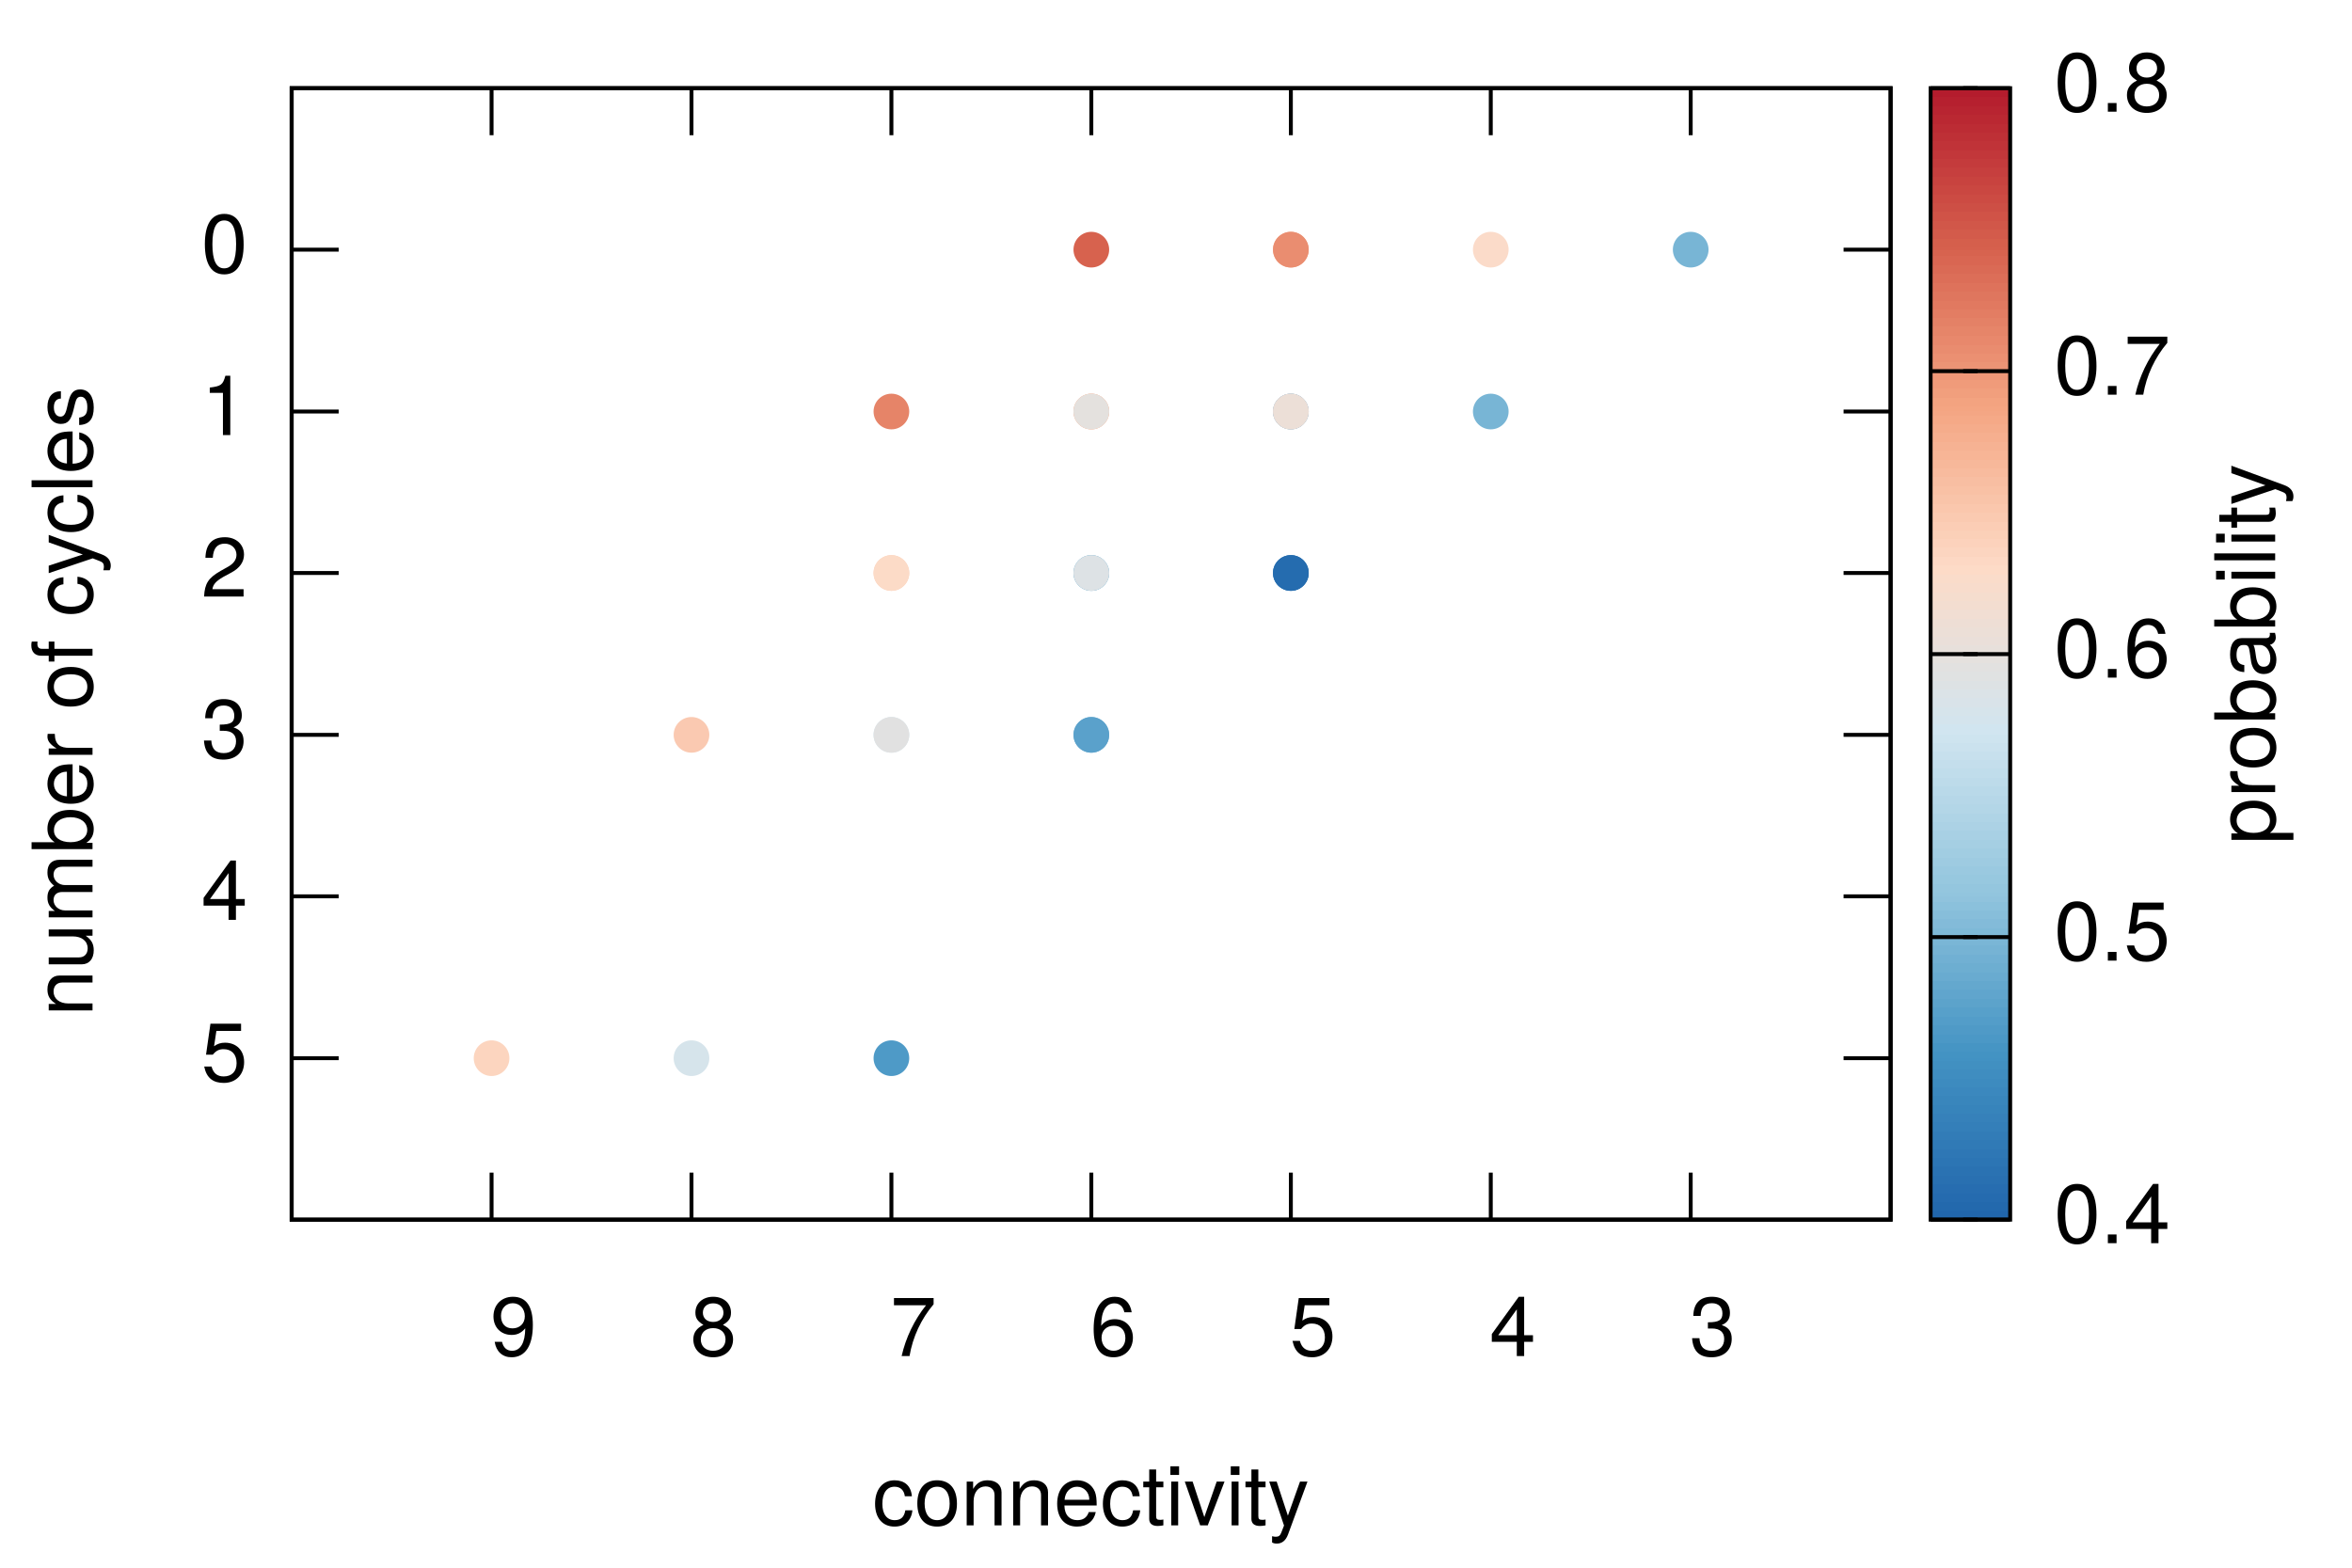
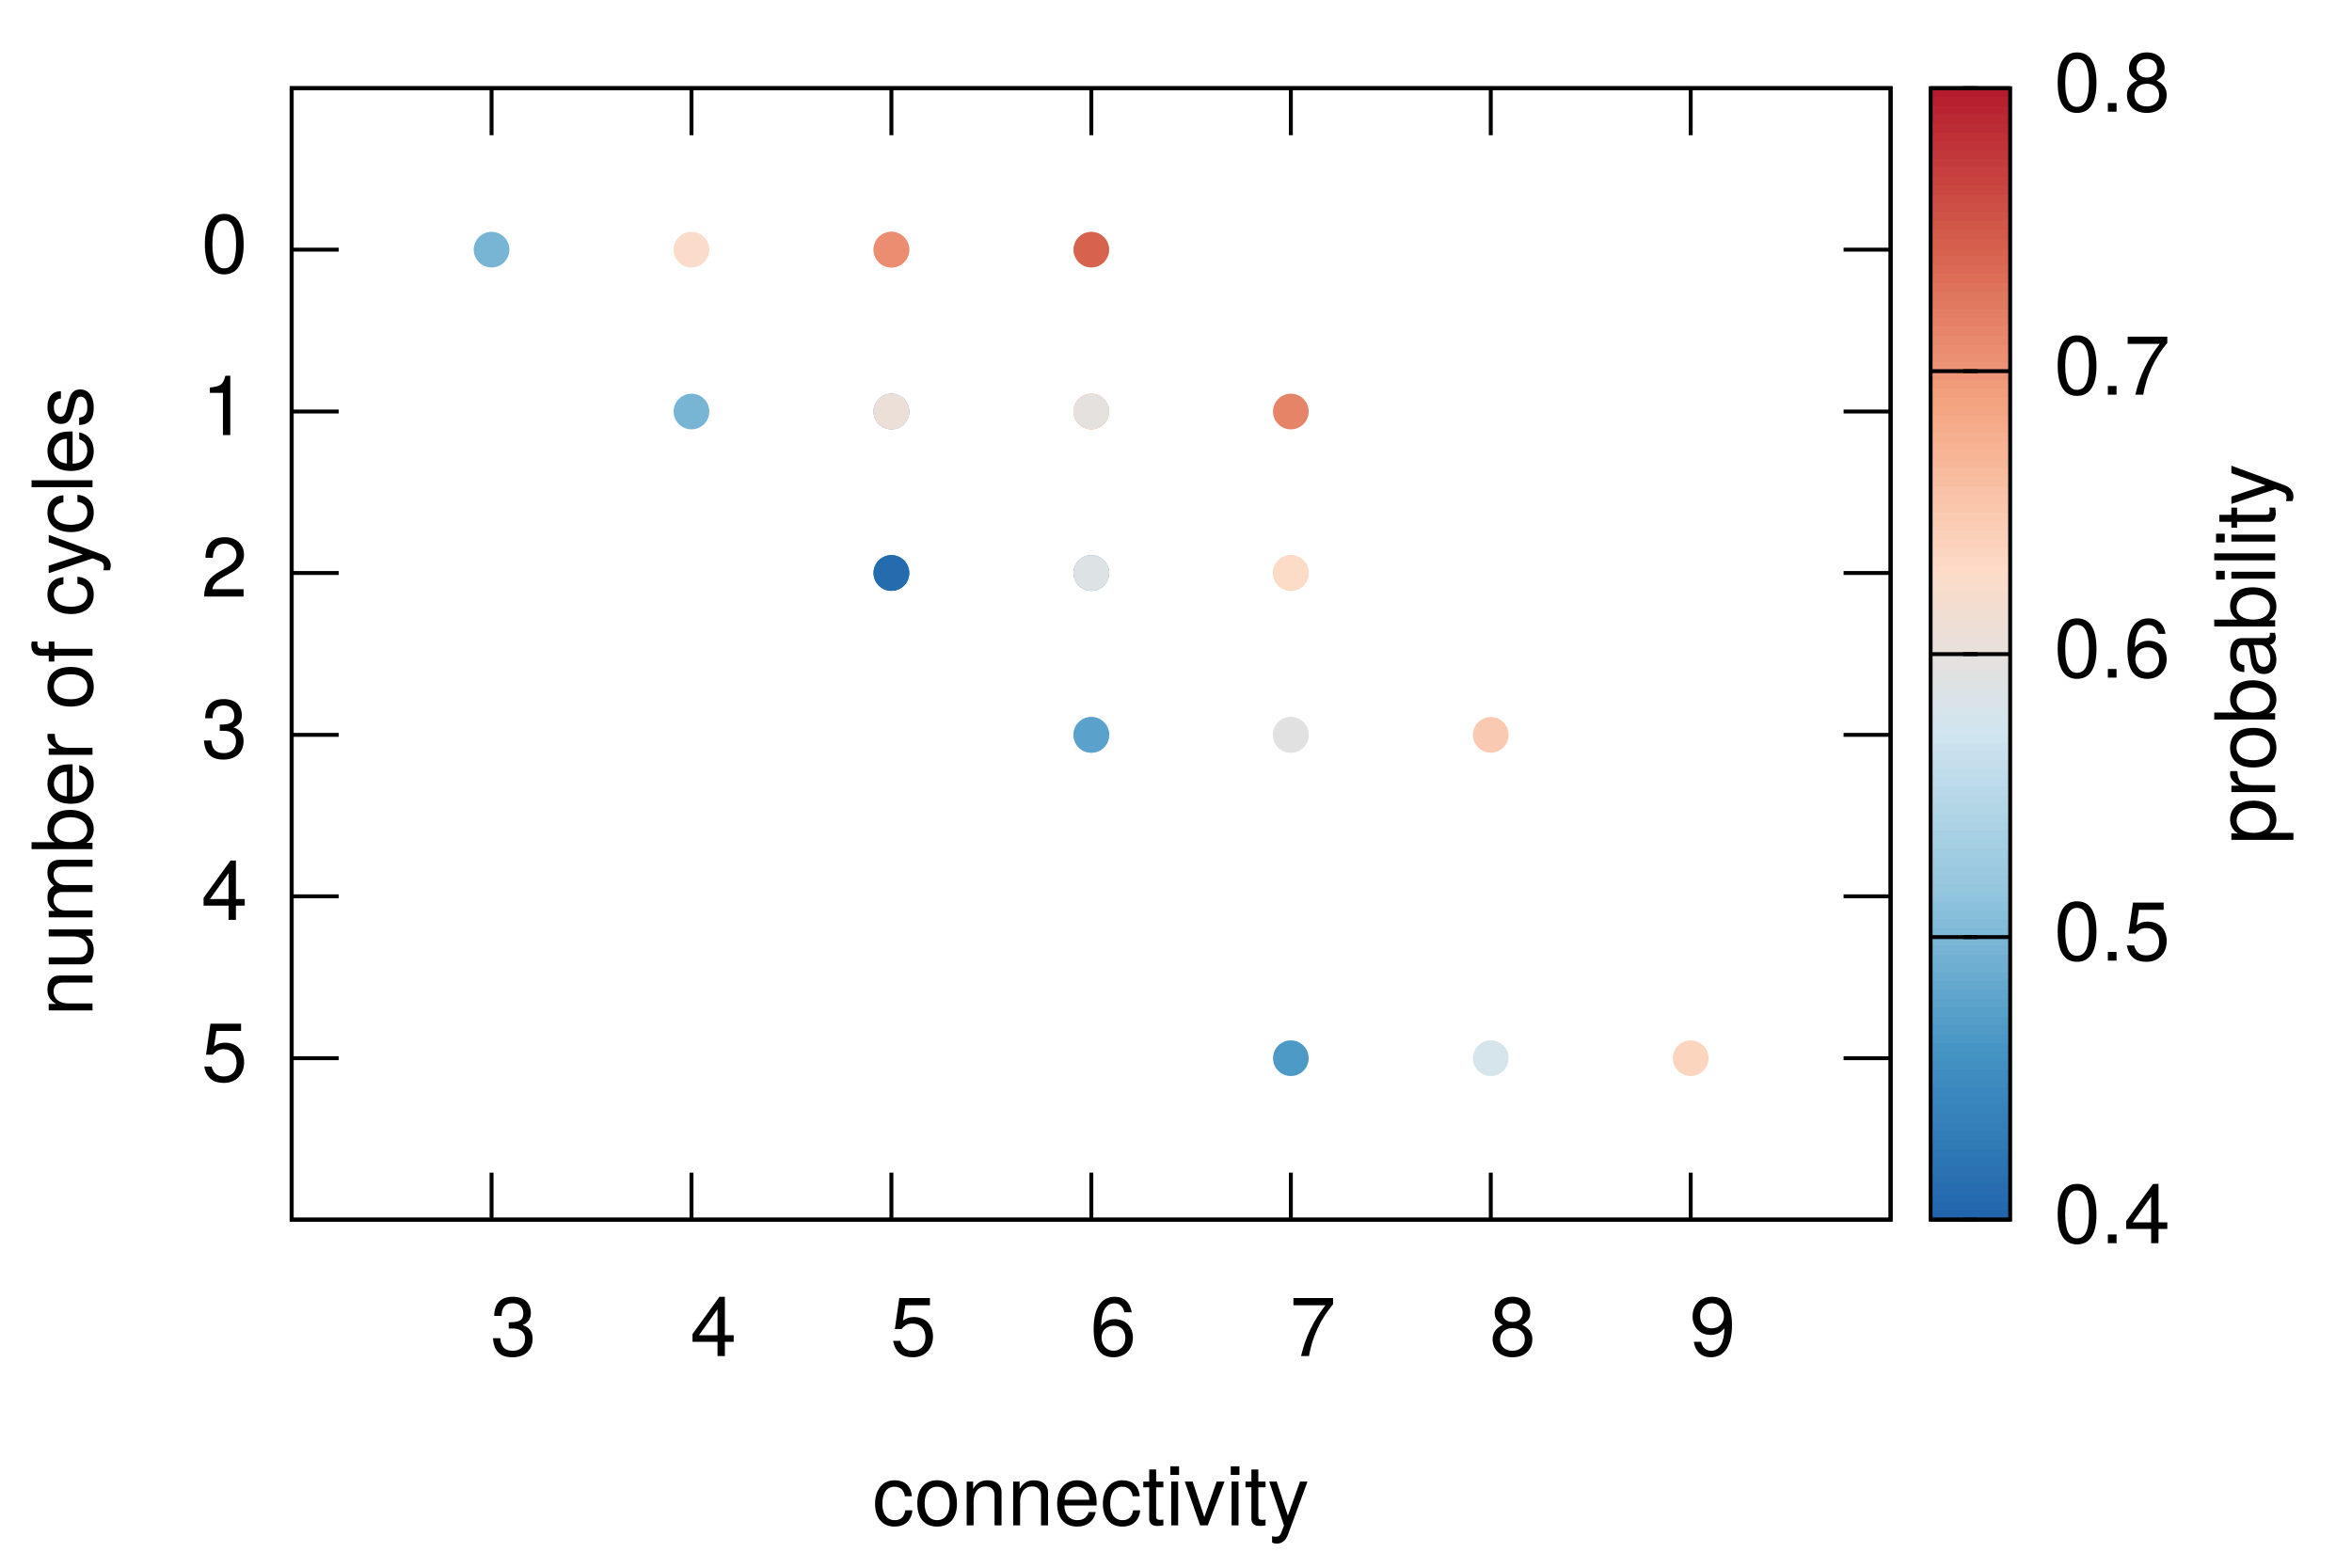
<svg xmlns="http://www.w3.org/2000/svg" xmlns:xlink="http://www.w3.org/1999/xlink" viewBox="0 0 600 400">
  <defs>
    <circle id="gpDot" r="0.5" stroke-width="0.5" />
    <path id="gpPt0" stroke-width="0.167" stroke="currentColor" d="M-1,0 h2 M0,-1 v2" />
    <path id="gpPt1" stroke-width="0.167" stroke="currentColor" d="M-1,-1 L1,1 M1,-1 L-1,1" />
    <path id="gpPt2" stroke-width="0.167" stroke="currentColor" d="M-1,0 L1,0 M0,-1 L0,1 M-1,-1 L1,1 M-1,1 L1,-1" />
    <rect id="gpPt3" stroke-width="0.167" stroke="currentColor" x="-1" y="-1" width="2" height="2" />
    <rect id="gpPt4" stroke-width="0.167" stroke="currentColor" fill="currentColor" x="-1" y="-1" width="2" height="2" />
    <circle id="gpPt5" stroke-width="0.167" stroke="currentColor" cx="0" cy="0" r="1" />
    <use xlink:href="#gpPt5" id="gpPt6" fill="currentColor" stroke="none" />
    <path id="gpPt7" stroke-width="0.167" stroke="currentColor" d="M0,-1.33 L-1.33,0.67 L1.33,0.67 z" />
    <use xlink:href="#gpPt7" id="gpPt8" fill="currentColor" stroke="none" />
    <use xlink:href="#gpPt7" id="gpPt9" stroke="currentColor" transform="rotate(180)" />
    <use xlink:href="#gpPt9" id="gpPt10" fill="currentColor" stroke="none" />
    <use xlink:href="#gpPt3" id="gpPt11" stroke="currentColor" transform="rotate(45)" />
    <use xlink:href="#gpPt11" id="gpPt12" fill="currentColor" stroke="none" />
  </defs>
  <g style="fill:none; color:white; stroke:currentColor; stroke-width:1.00; stroke-linecap:butt; stroke-linejoin:miter">
</g>
  <g style="fill:none; color:black; stroke:currentColor; stroke-width:1.00; stroke-linecap:butt; stroke-linejoin:miter">
    <path d="M74.4,63.7 L86.4,63.7 M482.3,63.7 L470.3,63.7 " />
    <g transform="translate(63.2,69.7)" style="stroke:none; fill:black; font-family:HelveticaNeue; font-size:16.00pt; text-anchor:end">
      <text>
        <tspan> 0</tspan>
      </text>
    </g>
    <path d="M74.4,105.0 L86.4,105.0 M482.3,105.0 L470.3,105.0 " />
    <g transform="translate(63.2,111.0)" style="stroke:none; fill:black; font-family:HelveticaNeue; font-size:16.00pt; text-anchor:end">
      <text>
        <tspan> 1</tspan>
      </text>
    </g>
    <path d="M74.4,146.2 L86.4,146.2 M482.3,146.2 L470.3,146.2 " />
    <g transform="translate(63.2,152.2)" style="stroke:none; fill:black; font-family:HelveticaNeue; font-size:16.00pt; text-anchor:end">
      <text>
        <tspan> 2</tspan>
      </text>
    </g>
    <path d="M74.4,187.5 L86.4,187.5 M482.3,187.5 L470.3,187.5 " />
    <g transform="translate(63.2,193.5)" style="stroke:none; fill:black; font-family:HelveticaNeue; font-size:16.00pt; text-anchor:end">
      <text>
        <tspan> 3</tspan>
      </text>
    </g>
    <path d="M74.4,228.7 L86.4,228.7 M482.3,228.7 L470.3,228.7 " />
    <g transform="translate(63.2,234.7)" style="stroke:none; fill:black; font-family:HelveticaNeue; font-size:16.00pt; text-anchor:end">
      <text>
        <tspan> 4</tspan>
      </text>
    </g>
    <path d="M74.4,270.0 L86.4,270.0 M482.3,270.0 L470.3,270.0 " />
    <g transform="translate(63.2,276.0)" style="stroke:none; fill:black; font-family:HelveticaNeue; font-size:16.00pt; text-anchor:end">
      <text>
        <tspan> 5</tspan>
      </text>
    </g>
+     <path d="M125.4,311.2 L125.4,299.2 M125.4,22.5 L125.4,34.5 " />
+     <g transform="translate(131.0,346.0)" style="stroke:none; fill:black; font-family:HelveticaNeue; font-size:16.00pt; text-anchor:middle">
+       <text>
+         <tspan> 3</tspan>
+       </text>
+     </g>
+     <path d="M176.4,311.2 L176.4,299.2 M176.4,22.5 L176.4,34.5 " />
+     <g transform="translate(182.0,346.0)" style="stroke:none; fill:black; font-family:HelveticaNeue; font-size:16.00pt; text-anchor:middle">
+       <text>
+         <tspan> 4</tspan>
+       </text>
+     </g>
+     <path d="M227.4,311.2 L227.4,299.2 M227.4,22.5 L227.4,34.5 " />
+     <g transform="translate(233.0,346.0)" style="stroke:none; fill:black; font-family:HelveticaNeue; font-size:16.00pt; text-anchor:middle">
+       <text>
+         <tspan> 5</tspan>
+       </text>
+     </g>
+     <path d="M278.4,311.2 L278.4,299.2 M278.4,22.5 L278.4,34.5 " />
+     <g transform="translate(284.0,346.0)" style="stroke:none; fill:black; font-family:HelveticaNeue; font-size:16.00pt; text-anchor:middle">
+       <text>
+         <tspan> 6</tspan>
+       </text>
+     </g>
+     <path d="M329.3,311.2 L329.3,299.2 M329.3,22.5 L329.3,34.5 " />
+     <g transform="translate(334.9,346.0)" style="stroke:none; fill:black; font-family:HelveticaNeue; font-size:16.00pt; text-anchor:middle">
+       <text>
+         <tspan> 7</tspan>
+       </text>
+     </g>
+     <path d="M380.3,311.2 L380.3,299.2 M380.3,22.5 L380.3,34.5 " />
+     <g transform="translate(385.9,346.0)" style="stroke:none; fill:black; font-family:HelveticaNeue; font-size:16.00pt; text-anchor:middle">
+       <text>
+         <tspan> 8</tspan>
+       </text>
+     </g>
    <path d="M431.3,311.2 L431.3,299.2 M431.3,22.5 L431.3,34.5 " />
    <g transform="translate(436.9,346.0)" style="stroke:none; fill:black; font-family:HelveticaNeue; font-size:16.00pt; text-anchor:middle">
-       <text>
-         <tspan> 3</tspan>
-       </text>
-     </g>
-     <path d="M380.3,311.2 L380.3,299.2 M380.3,22.5 L380.3,34.5 " />
-     <g transform="translate(385.9,346.0)" style="stroke:none; fill:black; font-family:HelveticaNeue; font-size:16.00pt; text-anchor:middle">
-       <text>
-         <tspan> 4</tspan>
-       </text>
-     </g>
-     <path d="M329.3,311.2 L329.3,299.2 M329.3,22.5 L329.3,34.5 " />
-     <g transform="translate(334.9,346.0)" style="stroke:none; fill:black; font-family:HelveticaNeue; font-size:16.00pt; text-anchor:middle">
-       <text>
-         <tspan> 5</tspan>
-       </text>
-     </g>
-     <path d="M278.4,311.2 L278.4,299.2 M278.4,22.5 L278.4,34.5 " />
-     <g transform="translate(284.0,346.0)" style="stroke:none; fill:black; font-family:HelveticaNeue; font-size:16.00pt; text-anchor:middle">
-       <text>
-         <tspan> 6</tspan>
-       </text>
-     </g>
-     <path d="M227.4,311.2 L227.4,299.2 M227.4,22.5 L227.4,34.5 " />
-     <g transform="translate(233.0,346.0)" style="stroke:none; fill:black; font-family:HelveticaNeue; font-size:16.00pt; text-anchor:middle">
-       <text>
-         <tspan> 7</tspan>
-       </text>
-     </g>
-     <path d="M176.4,311.2 L176.4,299.2 M176.4,22.5 L176.4,34.5 " />
-     <g transform="translate(182.0,346.0)" style="stroke:none; fill:black; font-family:HelveticaNeue; font-size:16.00pt; text-anchor:middle">
-       <text>
-         <tspan> 8</tspan>
-       </text>
-     </g>
-     <path d="M125.4,311.2 L125.4,299.2 M125.4,22.5 L125.4,34.5 " />
-     <g transform="translate(131.0,346.0)" style="stroke:none; fill:black; font-family:HelveticaNeue; font-size:16.00pt; text-anchor:middle">
      <text>
        <tspan> 9</tspan>
      </text>
    </g>
    <path d="M74.4,22.5 L74.4,311.2 L482.3,311.2 L482.3,22.5 L74.4,22.5 Z " />
    <g transform="translate(23.6,178.9) rotate(270)" style="stroke:none; fill:black; font-family:HelveticaNeue; font-size:16.00pt; text-anchor:middle">
      <text>
        <tspan>number of cycles</tspan>
      </text>
    </g>
    <g transform="translate(278.3,389.2)" style="stroke:none; fill:black; font-family:HelveticaNeue; font-size:16.00pt; text-anchor:middle">
      <text>
        <tspan>connectivity</tspan>
      </text>
    </g>
  </g>
  <a xlink:title="Plot #1">
    <g style="fill:none; color:red; stroke:currentColor; stroke-width:1.00; stroke-linecap:butt; stroke-linejoin:miter">
-       <use xlink:href="#gpPt6" transform="translate(431.3,63.7) scale(4.20)" color="rgb(120, 181, 213)" />
-       <use xlink:href="#gpPt6" transform="translate(380.3,105.0) scale(4.20)" color="rgb(120, 181, 213)" />
-       <use xlink:href="#gpPt6" transform="translate(380.3,63.7) scale(4.20)" color="rgb(251, 219, 201)" />
-       <use xlink:href="#gpPt6" transform="translate(329.3,105.0) scale(4.20)" color="rgb(233, 224, 218)" />
-       <use xlink:href="#gpPt6" transform="translate(329.3,146.2) scale(4.20)" color="rgb(120, 181, 213)" />
-       <use xlink:href="#gpPt6" transform="translate(329.3,146.2) scale(4.20)" color="rgb( 36, 106, 174)" />
-       <use xlink:href="#gpPt6" transform="translate(329.3,105.0) scale(4.20)" color="rgb( 50, 125, 184)" />
-       <use xlink:href="#gpPt6" transform="translate(329.3,105.0) scale(4.20)" color="rgb(228, 225, 222)" />
-       <use xlink:href="#gpPt6" transform="translate(329.3,146.2) scale(4.20)" color="rgb( 37, 108, 175)" />
-       <use xlink:href="#gpPt6" transform="translate(329.3,63.7) scale(4.20)" color="rgb(240, 157, 124)" />
-       <use xlink:href="#gpPt6" transform="translate(329.3,105.0) scale(4.20)" color="rgb(236, 223, 215)" />
-       <use xlink:href="#gpPt6" transform="translate(329.3,63.7) scale(4.20)" color="rgb(234, 141, 112)" />
+       <use xlink:href="#gpPt6" transform="translate(125.4,63.7) scale(4.20)" color="rgb(120, 181, 213)" />
+       <use xlink:href="#gpPt6" transform="translate(176.4,105.0) scale(4.20)" color="rgb(120, 181, 213)" />
+       <use xlink:href="#gpPt6" transform="translate(176.4,63.7) scale(4.20)" color="rgb(251, 219, 201)" />
+       <use xlink:href="#gpPt6" transform="translate(227.4,105.0) scale(4.20)" color="rgb(233, 224, 218)" />
+       <use xlink:href="#gpPt6" transform="translate(227.4,146.2) scale(4.20)" color="rgb(120, 181, 213)" />
+       <use xlink:href="#gpPt6" transform="translate(227.4,146.2) scale(4.20)" color="rgb( 36, 106, 174)" />
+       <use xlink:href="#gpPt6" transform="translate(227.4,105.0) scale(4.20)" color="rgb( 50, 125, 184)" />
+       <use xlink:href="#gpPt6" transform="translate(227.4,105.0) scale(4.20)" color="rgb(228, 225, 222)" />
+       <use xlink:href="#gpPt6" transform="translate(227.4,146.2) scale(4.20)" color="rgb( 37, 108, 175)" />
+       <use xlink:href="#gpPt6" transform="translate(227.4,63.7) scale(4.20)" color="rgb(240, 157, 124)" />
+       <use xlink:href="#gpPt6" transform="translate(227.4,105.0) scale(4.20)" color="rgb(236, 223, 215)" />
+       <use xlink:href="#gpPt6" transform="translate(227.4,63.7) scale(4.20)" color="rgb(234, 141, 112)" />
      <use xlink:href="#gpPt6" transform="translate(278.4,146.2) scale(4.20)" color="rgb(214, 228, 235)" />
      <use xlink:href="#gpPt6" transform="translate(278.4,187.5) scale(4.20)" color="rgb(112, 175, 210)" />
      <use xlink:href="#gpPt6" transform="translate(278.4,146.2) scale(4.20)" color="rgb(183, 216, 232)" />
      <use xlink:href="#gpPt6" transform="translate(278.4,146.2) scale(4.20)" color="rgb(116, 178, 212)" />
      <use xlink:href="#gpPt6" transform="translate(278.4,105.0) scale(4.20)" color="rgb(247, 181, 151)" />
      <use xlink:href="#gpPt6" transform="translate(278.4,187.5) scale(4.20)" color="rgb( 90, 161, 203)" />
      <use xlink:href="#gpPt6" transform="translate(278.4,146.2) scale(4.20)" color="rgb(221, 226, 229)" />
      <use xlink:href="#gpPt6" transform="translate(278.4,105.0) scale(4.20)" color="rgb(249, 193, 166)" />
      <use xlink:href="#gpPt6" transform="translate(278.4,63.7) scale(4.20)" color="rgb(215,  98,  78)" />
      <use xlink:href="#gpPt6" transform="translate(278.4,105.0) scale(4.20)" color="rgb(228, 225, 222)" />
-       <use xlink:href="#gpPt6" transform="translate(227.4,187.5) scale(4.20)" color="rgb(210, 229, 239)" />
-       <use xlink:href="#gpPt6" transform="translate(227.4,270.0) scale(4.20)" color="rgb( 78, 154, 199)" />
-       <use xlink:href="#gpPt6" transform="translate(227.4,187.5) scale(4.20)" color="rgb(225, 225, 225)" />
-       <use xlink:href="#gpPt6" transform="translate(227.4,105.0) scale(4.20)" color="rgb(230, 132, 104)" />
-       <use xlink:href="#gpPt6" transform="translate(227.4,146.2) scale(4.20)" color="rgb(251, 206, 183)" />
-       <use xlink:href="#gpPt6" transform="translate(227.4,146.2) scale(4.20)" color="rgb(252, 219, 199)" />
-       <use xlink:href="#gpPt6" transform="translate(176.4,270.0) scale(4.20)" color="rgb(214, 228, 235)" />
-       <use xlink:href="#gpPt6" transform="translate(176.4,187.5) scale(4.20)" color="rgb(250, 201, 177)" />
-       <use xlink:href="#gpPt6" transform="translate(125.4,270.0) scale(4.20)" color="rgb(252, 213, 191)" />
+       <use xlink:href="#gpPt6" transform="translate(329.3,187.5) scale(4.20)" color="rgb(210, 229, 239)" />
+       <use xlink:href="#gpPt6" transform="translate(329.3,270.0) scale(4.20)" color="rgb( 78, 154, 199)" />
+       <use xlink:href="#gpPt6" transform="translate(329.3,187.5) scale(4.20)" color="rgb(225, 225, 225)" />
+       <use xlink:href="#gpPt6" transform="translate(329.3,105.0) scale(4.20)" color="rgb(230, 132, 104)" />
+       <use xlink:href="#gpPt6" transform="translate(329.3,146.2) scale(4.20)" color="rgb(251, 206, 183)" />
+       <use xlink:href="#gpPt6" transform="translate(329.3,146.2) scale(4.20)" color="rgb(252, 219, 199)" />
+       <use xlink:href="#gpPt6" transform="translate(380.3,270.0) scale(4.20)" color="rgb(214, 228, 235)" />
+       <use xlink:href="#gpPt6" transform="translate(380.3,187.5) scale(4.20)" color="rgb(250, 201, 177)" />
+       <use xlink:href="#gpPt6" transform="translate(431.3,270.0) scale(4.20)" color="rgb(252, 213, 191)" />
    </g>
  </a>
  <g style="fill:none; color:black; stroke:currentColor; stroke-width:1.00; stroke-linecap:butt; stroke-linejoin:miter">
    <path d="M74.4,22.5 L74.4,311.2 L482.3,311.2 L482.3,22.5 L74.4,22.5 Z " />
    <g style="stroke:none; shape-rendering:crispEdges">
      <polygon fill="rgb( 33, 102, 172)" points="492.5,311.2 512.8,311.2 512.8,308.9 492.5,308.9 " />
      <polygon fill="rgb( 35, 105, 173)" points="492.5,309.0 512.8,309.0 512.8,306.6 492.5,306.6 " />
      <polygon fill="rgb( 37, 107, 175)" points="492.5,306.7 512.8,306.7 512.8,304.4 492.5,304.4 " />
      <polygon fill="rgb( 39, 109, 176)" points="492.5,304.5 512.8,304.5 512.8,302.1 492.5,302.1 " />
      <polygon fill="rgb( 41, 112, 177)" points="492.5,302.2 512.8,302.2 512.8,299.9 492.5,299.9 " />
      <polygon fill="rgb( 42, 114, 178)" points="492.5,300.0 512.8,300.0 512.8,297.6 492.5,297.6 " />
      <polygon fill="rgb( 44, 117, 180)" points="492.5,297.7 512.8,297.7 512.8,295.4 492.5,295.4 " />
      <polygon fill="rgb( 46, 119, 181)" points="492.5,295.5 512.8,295.5 512.8,293.1 492.5,293.1 " />
      <polygon fill="rgb( 48, 122, 182)" points="492.5,293.2 512.8,293.2 512.8,290.9 492.5,290.9 " />
      <polygon fill="rgb( 50, 124, 183)" points="492.5,291.0 512.8,291.0 512.8,288.6 492.5,288.6 " />
      <polygon fill="rgb( 52, 127, 185)" points="492.5,288.7 512.8,288.7 512.8,286.3 492.5,286.3 " />
      <polygon fill="rgb( 54, 129, 186)" points="492.5,286.4 512.8,286.4 512.8,284.1 492.5,284.1 " />
      <polygon fill="rgb( 55, 132, 187)" points="492.5,284.2 512.8,284.2 512.8,281.8 492.5,281.8 " />
      <polygon fill="rgb( 57, 134, 188)" points="492.5,281.9 512.8,281.9 512.8,279.6 492.5,279.6 " />
      <polygon fill="rgb( 59, 136, 190)" points="492.5,279.7 512.8,279.7 512.8,277.3 492.5,277.3 " />
      <polygon fill="rgb( 61, 139, 191)" points="492.5,277.4 512.8,277.4 512.8,275.1 492.5,275.1 " />
      <polygon fill="rgb( 63, 141, 192)" points="492.5,275.2 512.8,275.2 512.8,272.8 492.5,272.8 " />
      <polygon fill="rgb( 65, 144, 193)" points="492.5,272.9 512.8,272.9 512.8,270.6 492.5,270.6 " />
      <polygon fill="rgb( 66, 146, 195)" points="492.5,270.7 512.8,270.7 512.8,269.9 492.5,269.9 " />
      <polygon fill="rgb( 67, 147, 195)" points="492.5,270.0 512.8,270.0 512.8,268.3 492.5,268.3 " />
      <polygon fill="rgb( 70, 149, 196)" points="492.5,268.4 512.8,268.4 512.8,266.0 492.5,266.0 " />
      <polygon fill="rgb( 75, 152, 198)" points="492.5,266.1 512.8,266.1 512.8,263.8 492.5,263.8 " />
      <polygon fill="rgb( 79, 154, 199)" points="492.5,263.9 512.8,263.9 512.8,261.5 492.5,261.5 " />
      <polygon fill="rgb( 83, 157, 201)" points="492.5,261.6 512.8,261.6 512.8,259.3 492.5,259.3 " />
      <polygon fill="rgb( 87, 160, 202)" points="492.5,259.4 512.8,259.4 512.8,257.0 492.5,257.0 " />
      <polygon fill="rgb( 92, 163, 203)" points="492.5,257.1 512.8,257.1 512.8,254.8 492.5,254.8 " />
      <polygon fill="rgb( 96, 165, 205)" points="492.5,254.9 512.8,254.9 512.8,252.5 492.5,252.5 " />
      <polygon fill="rgb(100, 168, 206)" points="492.5,252.6 512.8,252.6 512.8,250.3 492.5,250.3 " />
      <polygon fill="rgb(105, 171, 208)" points="492.5,250.4 512.8,250.4 512.8,248.0 492.5,248.0 " />
      <polygon fill="rgb(109, 174, 209)" points="492.5,248.1 512.8,248.1 512.8,245.7 492.5,245.7 " />
      <polygon fill="rgb(113, 176, 211)" points="492.5,245.8 512.8,245.8 512.8,243.5 492.5,243.5 " />
      <polygon fill="rgb(118, 179, 212)" points="492.5,243.6 512.8,243.6 512.8,241.2 492.5,241.2 " />
      <polygon fill="rgb(122, 182, 214)" points="492.5,241.3 512.8,241.3 512.8,239.0 492.5,239.0 " />
      <polygon fill="rgb(126, 185, 215)" points="492.5,239.1 512.8,239.1 512.8,236.7 492.5,236.7 " />
      <polygon fill="rgb(131, 187, 217)" points="492.5,236.8 512.8,236.8 512.8,234.5 492.5,234.5 " />
      <polygon fill="rgb(135, 190, 218)" points="492.5,234.6 512.8,234.6 512.8,232.2 492.5,232.2 " />
      <polygon fill="rgb(139, 193, 220)" points="492.5,232.3 512.8,232.3 512.8,230.0 492.5,230.0 " />
      <polygon fill="rgb(144, 195, 221)" points="492.5,230.1 512.8,230.1 512.8,228.7 492.5,228.7 " />
      <polygon fill="rgb(146, 197, 222)" points="492.5,228.8 512.8,228.8 512.8,227.7 492.5,227.7 " />
      <polygon fill="rgb(148, 198, 222)" points="492.5,227.8 512.8,227.8 512.8,225.4 492.5,225.4 " />
      <polygon fill="rgb(151, 200, 223)" points="492.5,225.5 512.8,225.5 512.8,223.2 492.5,223.2 " />
      <polygon fill="rgb(154, 201, 224)" points="492.5,223.3 512.8,223.3 512.8,220.9 492.5,220.9 " />
      <polygon fill="rgb(158, 203, 225)" points="492.5,221.0 512.8,221.0 512.8,218.7 492.5,218.7 " />
      <polygon fill="rgb(161, 205, 226)" points="492.5,218.8 512.8,218.8 512.8,216.4 492.5,216.4 " />
      <polygon fill="rgb(165, 207, 227)" points="492.5,216.5 512.8,216.5 512.8,214.2 492.5,214.2 " />
      <polygon fill="rgb(168, 208, 228)" points="492.5,214.3 512.8,214.3 512.8,211.9 492.5,211.9 " />
      <polygon fill="rgb(172, 210, 229)" points="492.5,212.0 512.8,212.0 512.8,209.7 492.5,209.7 " />
      <polygon fill="rgb(175, 212, 230)" points="492.5,209.8 512.8,209.8 512.8,207.4 492.5,207.4 " />
      <polygon fill="rgb(179, 214, 231)" points="492.5,207.5 512.8,207.5 512.8,205.1 492.5,205.1 " />
      <polygon fill="rgb(182, 215, 232)" points="492.5,205.2 512.8,205.2 512.8,202.9 492.5,202.9 " />
      <polygon fill="rgb(185, 217, 233)" points="492.5,203.0 512.8,203.0 512.8,200.6 492.5,200.6 " />
      <polygon fill="rgb(189, 219, 234)" points="492.5,200.7 512.8,200.7 512.8,198.4 492.5,198.4 " />
      <polygon fill="rgb(192, 221, 235)" points="492.5,198.5 512.8,198.5 512.8,196.1 492.5,196.1 " />
      <polygon fill="rgb(196, 222, 236)" points="492.5,196.2 512.8,196.2 512.8,193.9 492.5,193.9 " />
      <polygon fill="rgb(199, 224, 237)" points="492.5,194.0 512.8,194.0 512.8,191.6 492.5,191.6 " />
      <polygon fill="rgb(203, 226, 238)" points="492.5,191.7 512.8,191.7 512.8,189.4 492.5,189.4 " />
      <polygon fill="rgb(206, 228, 239)" points="492.5,189.5 512.8,189.5 512.8,187.4 492.5,187.4 " />
      <polygon fill="rgb(209, 229, 240)" points="492.5,187.5 512.8,187.5 512.8,187.1 492.5,187.1 " />
      <polygon fill="rgb(209, 229, 240)" points="492.5,187.2 512.8,187.2 512.8,184.8 492.5,184.8 " />
      <polygon fill="rgb(212, 228, 237)" points="492.5,184.9 512.8,184.9 512.8,182.6 492.5,182.6 " />
      <polygon fill="rgb(214, 228, 235)" points="492.5,182.7 512.8,182.7 512.8,180.3 492.5,180.3 " />
      <polygon fill="rgb(217, 227, 233)" points="492.5,180.4 512.8,180.4 512.8,178.1 492.5,178.1 " />
      <polygon fill="rgb(219, 227, 231)" points="492.5,178.2 512.8,178.2 512.8,175.8 492.5,175.8 " />
      <polygon fill="rgb(221, 226, 228)" points="492.5,175.9 512.8,175.9 512.8,173.6 492.5,173.6 " />
      <polygon fill="rgb(224, 226, 226)" points="492.5,173.7 512.8,173.7 512.8,171.3 492.5,171.3 " />
      <polygon fill="rgb(226, 225, 224)" points="492.5,171.4 512.8,171.4 512.8,169.1 492.5,169.1 " />
      <polygon fill="rgb(229, 225, 222)" points="492.5,169.2 512.8,169.2 512.8,166.8 492.5,166.8 " />
      <polygon fill="rgb(231, 224, 219)" points="492.5,166.9 512.8,166.9 512.8,164.5 492.5,164.5 " />
      <polygon fill="rgb(234, 223, 217)" points="492.5,164.6 512.8,164.6 512.8,162.3 492.5,162.3 " />
      <polygon fill="rgb(236, 223, 215)" points="492.5,162.4 512.8,162.4 512.8,160.0 492.5,160.0 " />
      <polygon fill="rgb(238, 222, 213)" points="492.5,160.1 512.8,160.1 512.8,157.8 492.5,157.8 " />
      <polygon fill="rgb(241, 222, 211)" points="492.5,157.9 512.8,157.9 512.8,155.5 492.5,155.5 " />
      <polygon fill="rgb(243, 221, 208)" points="492.5,155.6 512.8,155.6 512.8,153.3 492.5,153.3 " />
      <polygon fill="rgb(245, 221, 206)" points="492.5,153.4 512.8,153.4 512.8,151.0 492.5,151.0 " />
      <polygon fill="rgb(248, 220, 204)" points="492.5,151.1 512.8,151.1 512.8,148.8 492.5,148.8 " />
      <polygon fill="rgb(250, 220, 202)" points="492.5,148.9 512.8,148.9 512.8,146.5 492.5,146.5 " />
      <polygon fill="rgb(253, 219, 199)" points="492.5,146.6 512.8,146.6 512.8,146.2 492.5,146.2 " />
      <polygon fill="rgb(253, 219, 199)" points="492.5,146.3 512.8,146.3 512.8,144.2 492.5,144.2 " />
      <polygon fill="rgb(253, 216, 196)" points="492.5,144.3 512.8,144.3 512.8,142.0 492.5,142.0 " />
      <polygon fill="rgb(252, 213, 192)" points="492.5,142.1 512.8,142.1 512.8,139.7 492.5,139.7 " />
      <polygon fill="rgb(252, 210, 188)" points="492.5,139.8 512.8,139.8 512.8,137.5 492.5,137.5 " />
      <polygon fill="rgb(251, 208, 184)" points="492.5,137.6 512.8,137.6 512.8,135.2 492.5,135.2 " />
      <polygon fill="rgb(251, 205, 181)" points="492.5,135.3 512.8,135.3 512.8,133.0 492.5,133.0 " />
      <polygon fill="rgb(250, 202, 177)" points="492.5,133.1 512.8,133.1 512.8,130.7 492.5,130.7 " />
      <polygon fill="rgb(250, 199, 173)" points="492.5,130.8 512.8,130.8 512.8,128.5 492.5,128.5 " />
      <polygon fill="rgb(249, 196, 169)" points="492.5,128.6 512.8,128.6 512.8,126.2 492.5,126.2 " />
      <polygon fill="rgb(249, 193, 165)" points="492.5,126.3 512.8,126.3 512.8,123.9 492.5,123.9 " />
      <polygon fill="rgb(248, 190, 162)" points="492.5,124.0 512.8,124.0 512.8,121.7 492.5,121.7 " />
      <polygon fill="rgb(248, 187, 158)" points="492.5,121.8 512.8,121.8 512.8,119.4 492.5,119.4 " />
      <polygon fill="rgb(247, 184, 154)" points="492.5,119.5 512.8,119.5 512.8,117.2 492.5,117.2 " />
      <polygon fill="rgb(247, 181, 150)" points="492.5,117.3 512.8,117.3 512.8,114.9 492.5,114.9 " />
      <polygon fill="rgb(246, 178, 147)" points="492.5,115.0 512.8,115.0 512.8,112.7 492.5,112.7 " />
      <polygon fill="rgb(246, 175, 143)" points="492.5,112.8 512.8,112.8 512.8,110.4 492.5,110.4 " />
      <polygon fill="rgb(245, 172, 139)" points="492.5,110.5 512.8,110.5 512.8,108.2 492.5,108.2 " />
      <polygon fill="rgb(245, 169, 135)" points="492.5,108.3 512.8,108.3 512.8,105.9 492.5,105.9 " />
      <polygon fill="rgb(244, 166, 132)" points="492.5,106.0 512.8,106.0 512.8,104.9 492.5,104.9 " />
      <polygon fill="rgb(244, 165, 130)" points="492.5,105.0 512.8,105.0 512.8,103.6 492.5,103.6 " />
      <polygon fill="rgb(243, 163, 128)" points="492.5,103.7 512.8,103.7 512.8,101.4 492.5,101.4 " />
      <polygon fill="rgb(241, 159, 125)" points="492.5,101.5 512.8,101.5 512.8,99.1 492.5,99.1 " />
      <polygon fill="rgb(240, 155, 122)" points="492.5,99.2 512.8,99.2 512.8,96.9 492.5,96.9 " />
      <polygon fill="rgb(238, 151, 120)" points="492.5,97.0 512.8,97.0 512.8,94.6 492.5,94.6 " />
      <polygon fill="rgb(236, 148, 117)" points="492.5,94.7 512.8,94.7 512.8,92.4 492.5,92.4 " />
      <polygon fill="rgb(235, 144, 114)" points="492.5,92.5 512.8,92.5 512.8,90.1 492.5,90.1 " />
      <polygon fill="rgb(233, 140, 111)" points="492.5,90.2 512.8,90.2 512.8,87.9 492.5,87.9 " />
      <polygon fill="rgb(232, 136, 108)" points="492.5,88.0 512.8,88.0 512.8,85.6 492.5,85.6 " />
      <polygon fill="rgb(230, 133, 105)" points="492.5,85.7 512.8,85.7 512.8,83.3 492.5,83.3 " />
      <polygon fill="rgb(228, 129, 102)" points="492.5,83.4 512.8,83.4 512.8,81.1 492.5,81.1 " />
      <polygon fill="rgb(227, 125,  99)" points="492.5,81.2 512.8,81.2 512.8,78.8 492.5,78.8 " />
      <polygon fill="rgb(225, 121,  96)" points="492.5,78.9 512.8,78.9 512.8,76.6 492.5,76.6 " />
      <polygon fill="rgb(223, 118,  94)" points="492.5,76.7 512.8,76.7 512.8,74.3 492.5,74.3 " />
      <polygon fill="rgb(222, 114,  91)" points="492.5,74.4 512.8,74.4 512.8,72.1 492.5,72.1 " />
      <polygon fill="rgb(220, 110,  88)" points="492.5,72.2 512.8,72.2 512.8,69.8 492.5,69.8 " />
      <polygon fill="rgb(218, 106,  85)" points="492.5,69.9 512.8,69.9 512.8,67.6 492.5,67.6 " />
      <polygon fill="rgb(217, 102,  82)" points="492.5,67.7 512.8,67.7 512.8,65.3 492.5,65.3 " />
      <polygon fill="rgb(215,  99,  79)" points="492.5,65.4 512.8,65.4 512.8,63.7 492.5,63.7 " />
      <polygon fill="rgb(214,  96,  77)" points="492.5,63.8 512.8,63.8 512.8,63.0 492.5,63.0 " />
      <polygon fill="rgb(213,  95,  76)" points="492.5,63.1 512.8,63.1 512.8,60.8 492.5,60.8 " />
      <polygon fill="rgb(211,  91,  75)" points="492.5,60.9 512.8,60.9 512.8,58.5 492.5,58.5 " />
      <polygon fill="rgb(209,  87,  73)" points="492.5,58.6 512.8,58.6 512.8,56.3 492.5,56.3 " />
      <polygon fill="rgb(208,  83,  71)" points="492.5,56.4 512.8,56.4 512.8,54.0 492.5,54.0 " />
      <polygon fill="rgb(205,  79,  69)" points="492.5,54.1 512.8,54.1 512.8,51.8 492.5,51.8 " />
      <polygon fill="rgb(204,  75,  67)" points="492.5,51.9 512.8,51.9 512.8,49.5 492.5,49.5 " />
      <polygon fill="rgb(202,  71,  65)" points="492.5,49.6 512.8,49.6 512.8,47.3 492.5,47.3 " />
      <polygon fill="rgb(200,  67,  63)" points="492.5,47.4 512.8,47.4 512.8,45.0 492.5,45.0 " />
      <polygon fill="rgb(198,  63,  62)" points="492.5,45.1 512.8,45.1 512.8,42.7 492.5,42.7 " />
      <polygon fill="rgb(196,  59,  60)" points="492.5,42.8 512.8,42.8 512.8,40.5 492.5,40.5 " />
      <polygon fill="rgb(194,  55,  58)" points="492.5,40.6 512.8,40.6 512.8,38.2 492.5,38.2 " />
      <polygon fill="rgb(192,  51,  56)" points="492.5,38.3 512.8,38.3 512.8,36.0 492.5,36.0 " />
      <polygon fill="rgb(190,  48,  54)" points="492.5,36.1 512.8,36.1 512.8,33.7 492.5,33.7 " />
      <polygon fill="rgb(188,  44,  52)" points="492.5,33.8 512.8,33.8 512.8,31.5 492.5,31.5 " />
      <polygon fill="rgb(186,  40,  50)" points="492.5,31.6 512.8,31.6 512.8,29.2 492.5,29.2 " />
      <polygon fill="rgb(184,  36,  49)" points="492.5,29.3 512.8,29.3 512.8,27.0 492.5,27.0 " />
      <polygon fill="rgb(182,  32,  47)" points="492.5,27.1 512.8,27.1 512.8,24.7 492.5,24.7 " />
      <polygon fill="rgb(180,  28,  45)" points="492.5,24.8 512.8,24.8 512.8,22.5 492.5,22.5 " />
    </g>
    <path d="M492.5,311.2 L512.8,311.2 L512.8,22.5 L492.5,22.5 L492.5,311.2 Z " />
    <path d="M512.8,311.2 L500.8,311.2 " />
    <g transform="translate(524.0,317.2)" style="stroke:none; fill:black; font-family:HelveticaNeue; font-size:16.00pt; text-anchor:start">
      <text>
        <tspan> 0.4</tspan>
      </text>
    </g>
    <path d="M492.5,311.2 L504.5,311.2 M512.8,239.1 L500.8,239.1 " />
    <g transform="translate(524.0,245.1)" style="stroke:none; fill:black; font-family:HelveticaNeue; font-size:16.00pt; text-anchor:start">
      <text>
        <tspan> 0.5</tspan>
      </text>
    </g>
    <path d="M492.5,239.1 L504.5,239.1 M512.8,166.9 L500.8,166.9 " />
    <g transform="translate(524.0,172.9)" style="stroke:none; fill:black; font-family:HelveticaNeue; font-size:16.00pt; text-anchor:start">
      <text>
        <tspan> 0.6</tspan>
      </text>
    </g>
    <path d="M492.5,166.9 L504.5,166.9 M512.8,94.7 L500.8,94.7 " />
    <g transform="translate(524.0,100.7)" style="stroke:none; fill:black; font-family:HelveticaNeue; font-size:16.00pt; text-anchor:start">
      <text>
        <tspan> 0.7</tspan>
      </text>
    </g>
    <path d="M492.5,94.7 L504.5,94.7 M512.8,22.5 L500.8,22.5 " />
    <g transform="translate(524.0,28.5)" style="stroke:none; fill:black; font-family:HelveticaNeue; font-size:16.00pt; text-anchor:start">
      <text>
        <tspan> 0.8</tspan>
      </text>
    </g>
    <path d="M492.5,22.5 L504.5,22.5 " />
    <g transform="translate(580.4,166.9) rotate(270)" style="stroke:none; fill:black; font-family:HelveticaNeue; font-size:16.00pt; text-anchor:middle">
      <text>
        <tspan>probability</tspan>
      </text>
    </g>
  </g>
</svg>
